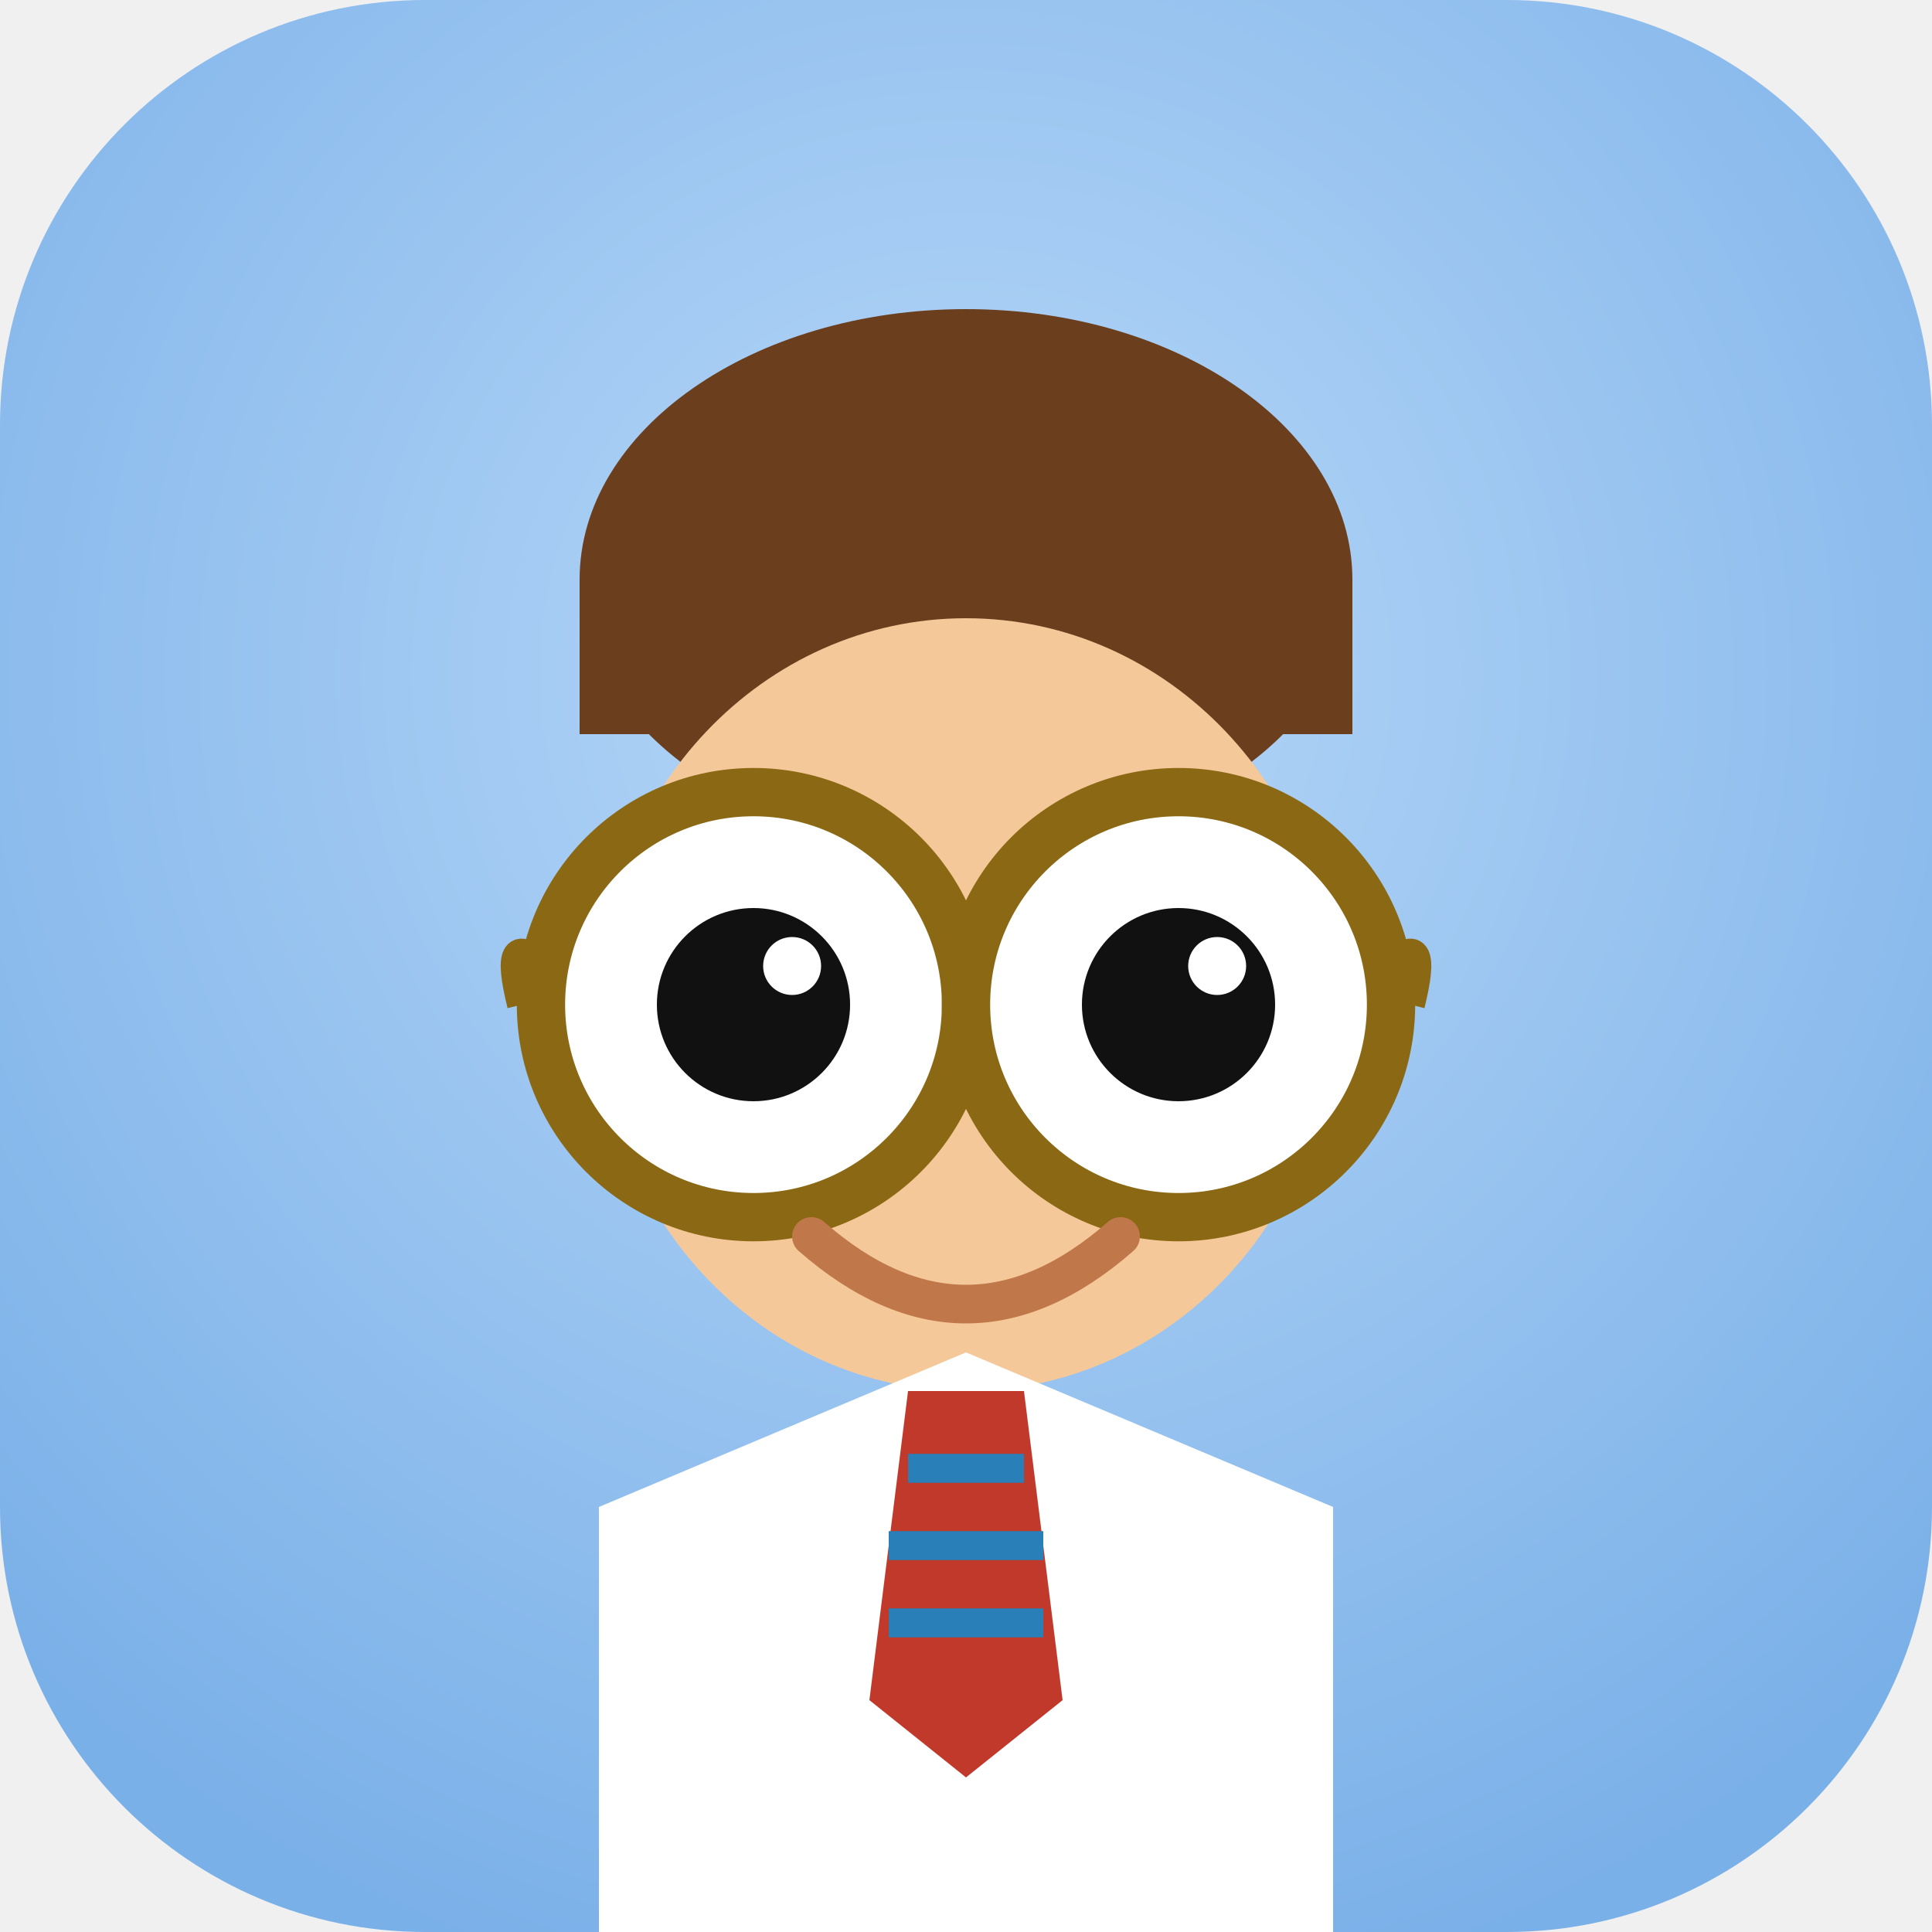
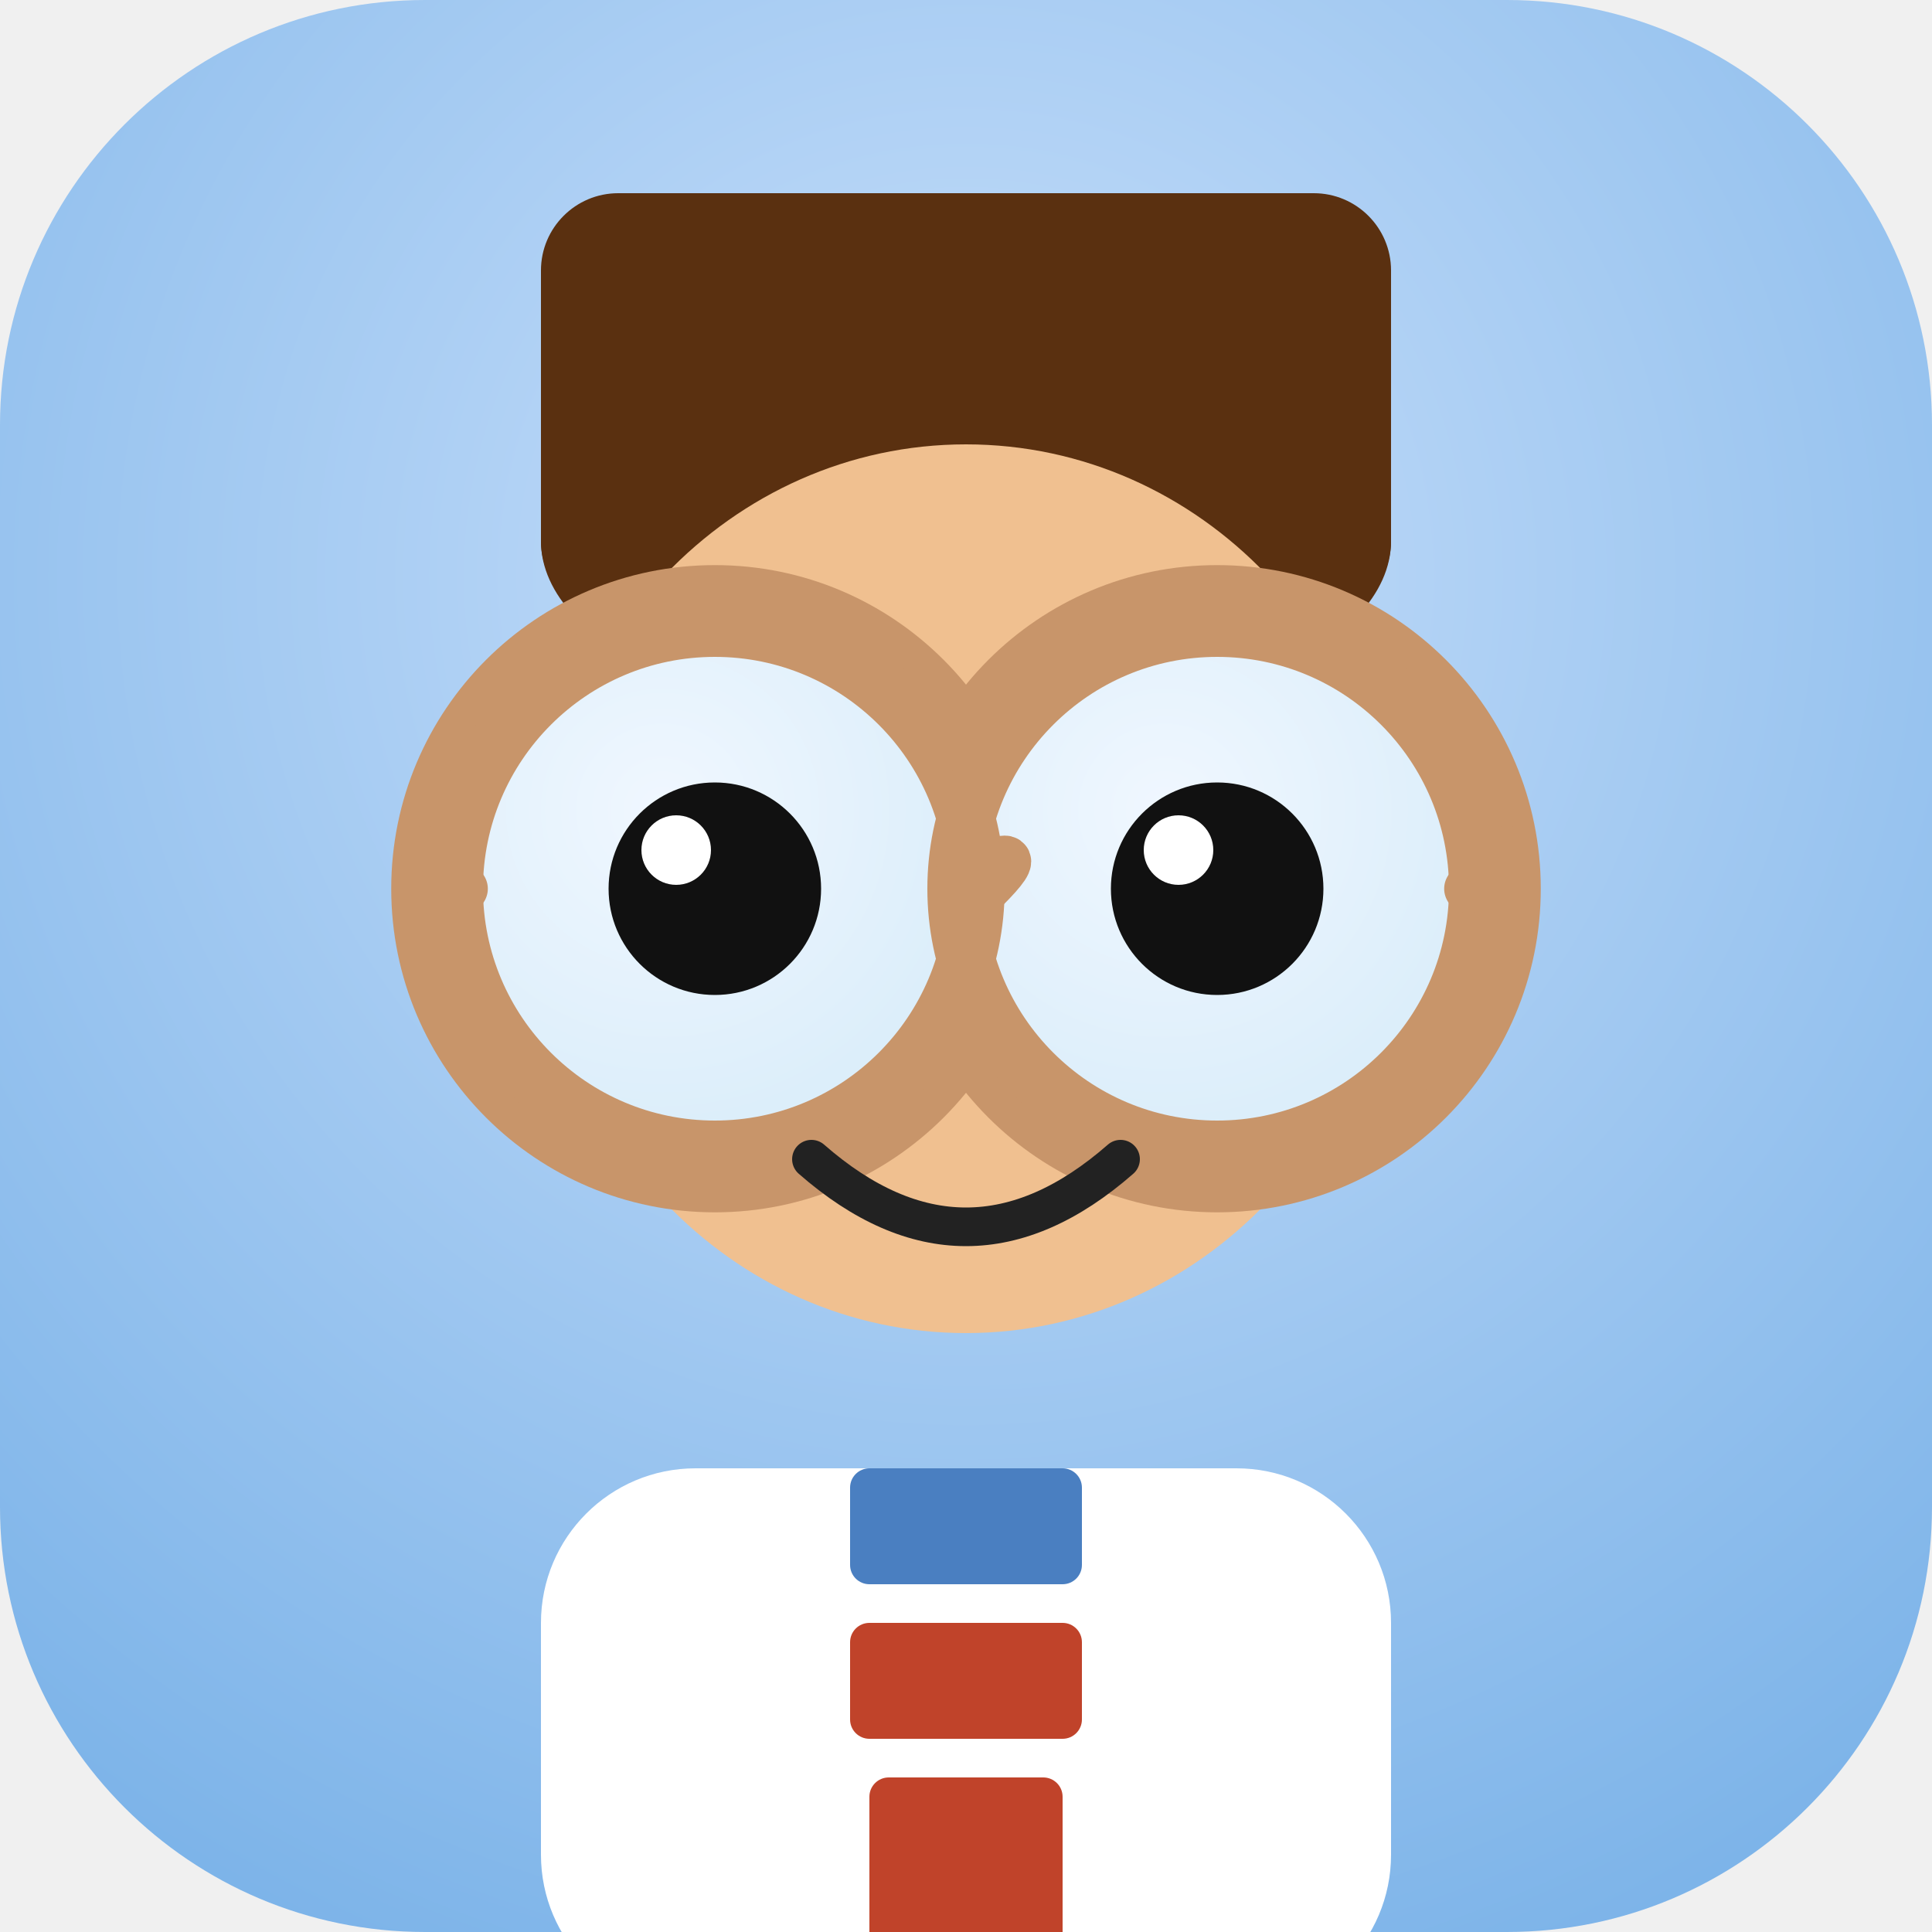
<svg xmlns="http://www.w3.org/2000/svg" viewBox="0 0 100 100">
-   <rect width="100" height="100" rx="22" fill="url(#bgGrad)" />
  <defs>
-     <radialGradient id="bgGrad" cx="50%" cy="35%" r="70%">
-       <stop offset="0%" stop-color="#b8d8f8" />
-       <stop offset="100%" stop-color="#7ab0e8" />
+     <radialGradient id="bg" cx="50%" cy="30%" r="80%">
+       <stop offset="0%" stop-color="#c8dffa" />
+       <stop offset="100%" stop-color="#7ab2e8" />
+     </radialGradient>
+     <radialGradient id="lensL" cx="40%" cy="35%" r="60%">
+       <stop offset="0%" stop-color="#f0f7ff" />
+       <stop offset="100%" stop-color="#dceefa" />
+     </radialGradient>
+     <radialGradient id="lensR" cx="40%" cy="35%" r="60%">
+       <stop offset="0%" stop-color="#f0f7ff" />
+       <stop offset="100%" stop-color="#dceefa" />
    </radialGradient>
  </defs>
-   <ellipse cx="50" cy="30" rx="20" ry="14" fill="#6b3e1e" />
-   <rect x="30" y="30" width="40" height="8" fill="#6b3e1e" />
-   <ellipse cx="50" cy="52" rx="19" ry="20" fill="#f5c89a" />
-   <circle cx="39" cy="52" r="11" fill="white" stroke="#8B6914" stroke-width="2.5" />
-   <circle cx="61" cy="52" r="11" fill="white" stroke="#8B6914" stroke-width="2.5" />
-   <line x1="50" y1="52" x2="50" y2="52" stroke="#8B6914" stroke-width="2.5" />
-   <path d="M50 51 Q50 52 50 53" stroke="#8B6914" stroke-width="2" fill="none" />
-   <path d="M28 50 Q26 48 27 52" stroke="#8B6914" stroke-width="1.5" fill="none" />
-   <path d="M72 50 Q74 48 73 52" stroke="#8B6914" stroke-width="1.5" fill="none" />
-   <circle cx="39" cy="52" r="5" fill="#111" />
-   <circle cx="61" cy="52" r="5" fill="#111" />
-   <circle cx="41" cy="50" r="1.5" fill="white" />
-   <circle cx="63" cy="50" r="1.5" fill="white" />
-   <path d="M42 64 Q50 71 58 64" stroke="#c0784a" stroke-width="2" fill="none" stroke-linecap="round" />
-   <path d="M31 78 L50 70 L69 78 L69 100 L31 100 Z" fill="white" />
-   <path d="M50 70 L42 85 L50 82 L58 85 L50 70 Z" fill="white" />
-   <path d="M47 72 L53 72 L55 88 L50 92 L45 88 Z" fill="#c0392b" />
-   <line x1="47" y1="76" x2="53" y2="76" stroke="#2980b9" stroke-width="1.5" />
-   <line x1="46" y1="80" x2="54" y2="80" stroke="#2980b9" stroke-width="1.5" />
-   <line x1="46" y1="84" x2="54" y2="84" stroke="#2980b9" stroke-width="1.5" />
+   <rect width="100" height="100" rx="22" fill="url(#bg)" />
+   <rect x="28" y="10" width="44" height="22" rx="4" fill="#5a3010" />
+   <ellipse cx="50" cy="28" rx="22" ry="10" fill="#5a3010" />
+   <ellipse cx="50" cy="46" rx="22" ry="23" fill="#f0c090" />
+   <rect x="28" y="76" width="44" height="28" rx="8" fill="white" />
+   <rect x="44" y="76" width="12" height="6" rx="1" fill="#4a7fc1" />
+   <rect x="44" y="82" width="12" height="2" rx="0" fill="white" />
+   <rect x="44" y="84" width="12" height="6" rx="1" fill="#c0432a" />
+   <rect x="44" y="90" width="12" height="2" rx="0" fill="white" />
+   <rect x="45" y="92" width="10" height="10" rx="1" fill="#c0432a" />
+   <polygon points="45,100 55,100 55,102 50,106 45,102" fill="#c0432a" />
+   <circle cx="37" cy="46" r="15" fill="none" stroke="#c8956a" stroke-width="3.5" />
+   <circle cx="63" cy="46" r="15" fill="none" stroke="#c8956a" stroke-width="3.5" />
+   <circle cx="37" cy="46" r="13.5" fill="url(#lensL)" />
+   <circle cx="63" cy="46" r="13.5" fill="url(#lensR)" />
+   <circle cx="37" cy="46" r="13.5" fill="none" stroke="#c8956a" stroke-width="3" />
+   <circle cx="63" cy="46" r="13.5" fill="none" stroke="#c8956a" stroke-width="3" />
+   <path d="M51 46 Q54 43 49 46" stroke="#c8956a" stroke-width="2.5" fill="none" />
+   <line x1="22" y1="44" x2="24" y2="46" stroke="#c8956a" stroke-width="2.5" stroke-linecap="round" />
+   <line x1="78" y1="44" x2="76" y2="46" stroke="#c8956a" stroke-width="2.5" stroke-linecap="round" />
+   <circle cx="37" cy="46" r="5.5" fill="#111" />
+   <circle cx="63" cy="46" r="5.5" fill="#111" />
+   <circle cx="35" cy="44" r="1.8" fill="white" />
+   <circle cx="61" cy="44" r="1.8" fill="white" />
+   <path d="M42 60 Q50 67 58 60" stroke="#222" stroke-width="2" fill="none" stroke-linecap="round" />
</svg>
